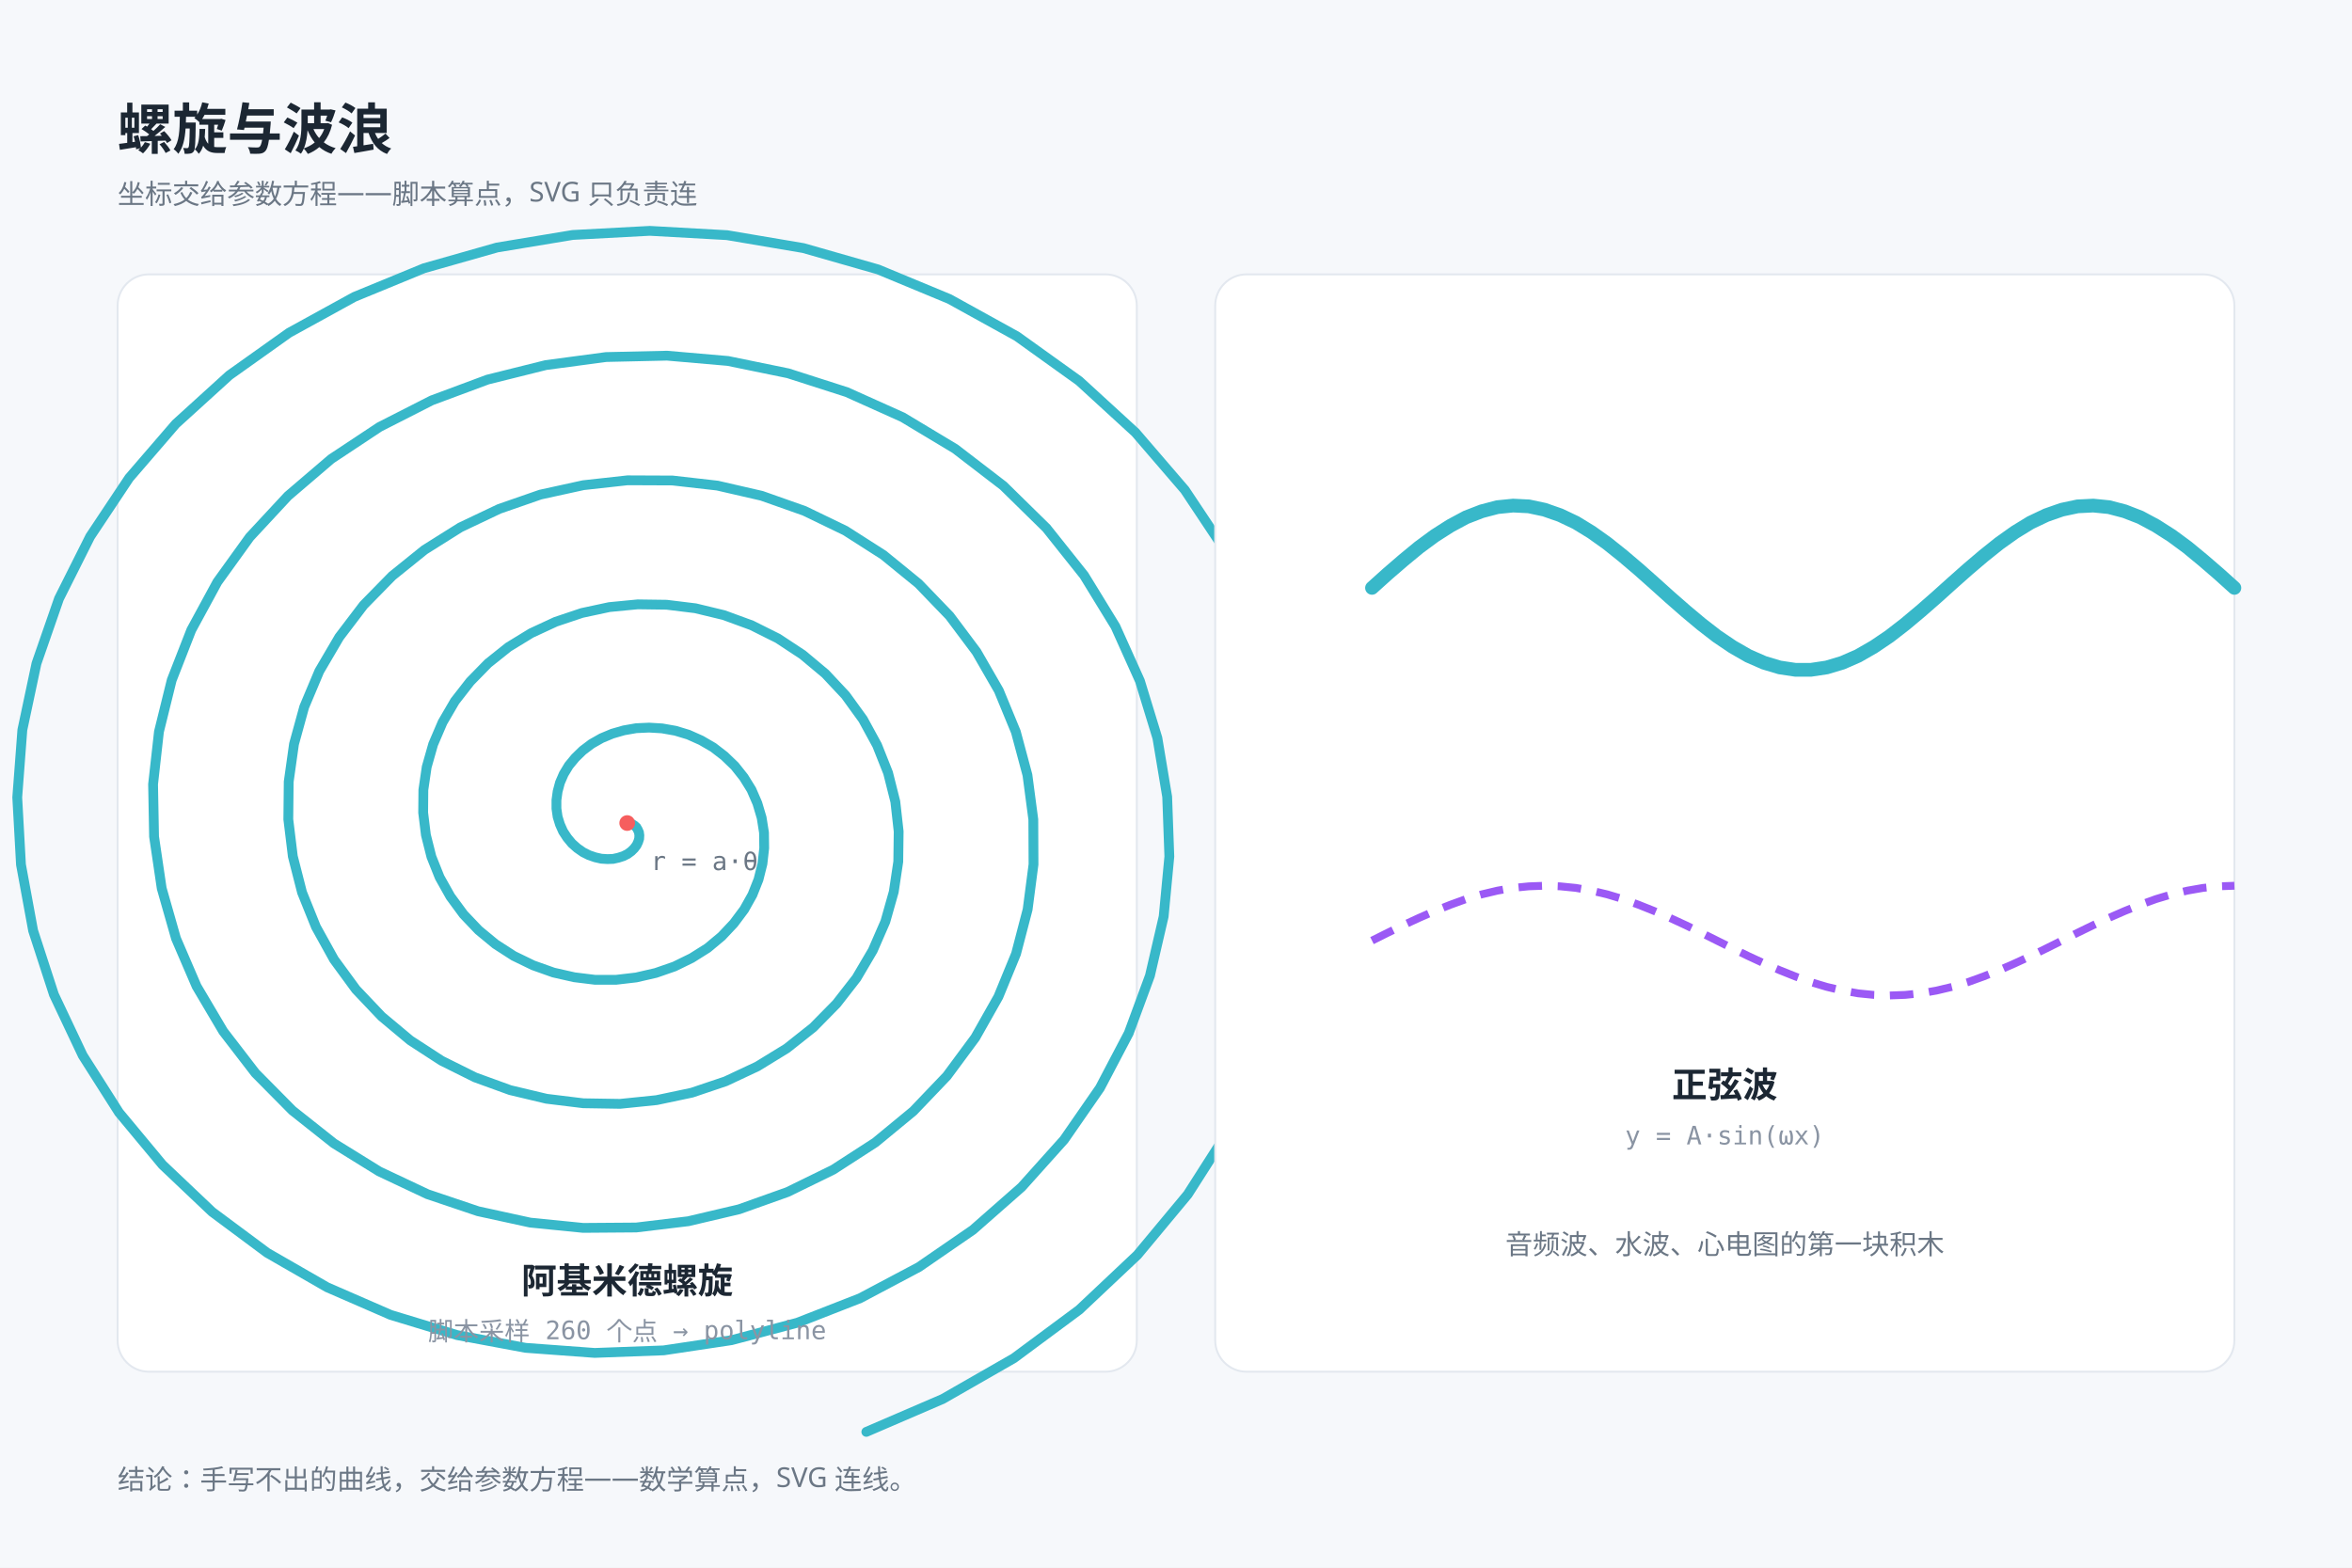
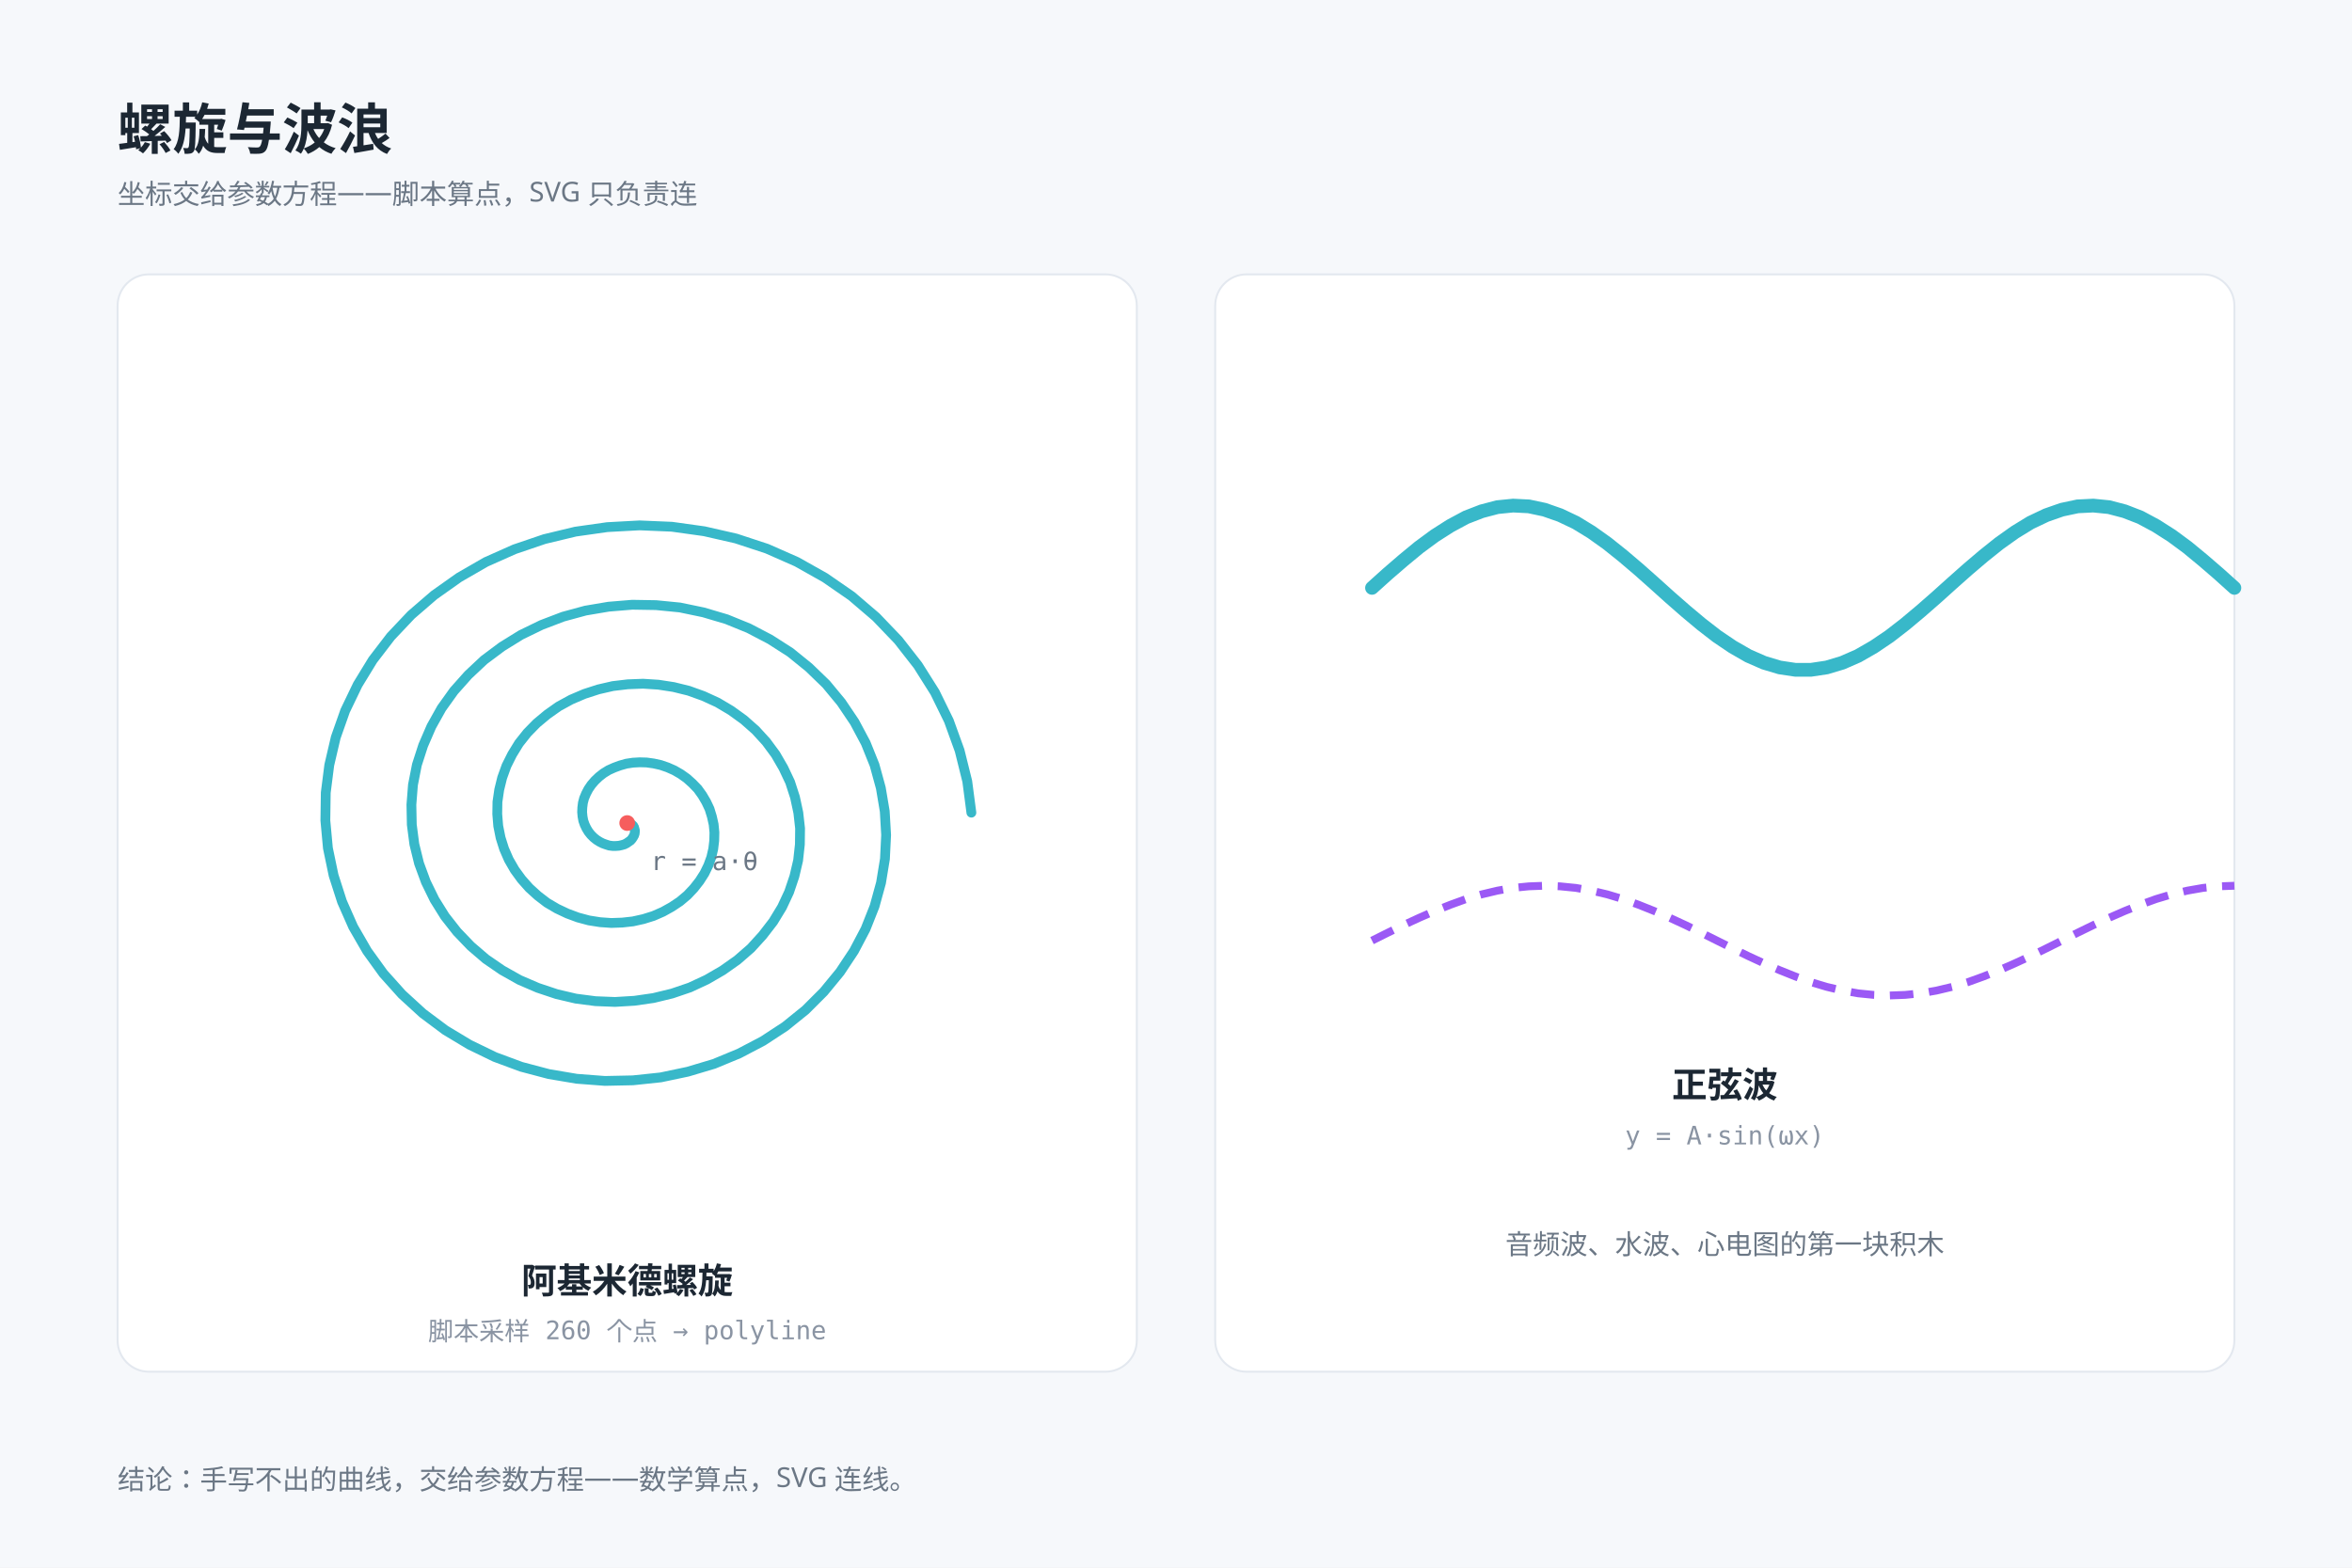
<svg xmlns="http://www.w3.org/2000/svg" width="1200" height="800" viewBox="0 0 1200 800" font-family="PingFang SC, Hiragino Sans GB, Microsoft YaHei, sans-serif">
  <rect width="1200" height="800" fill="#f6f8fb" />
  <text x="60" y="76" font-size="28" font-weight="700" fill="#1c2733">螺旋与波浪</text>
  <text x="60" y="104" font-size="14" fill="#6b7785">坐标交给参数方程——脚本算点，SVG 只负责连</text>
  <g>
    <rect x="60" y="140" width="520" height="560" rx="16" fill="#ffffff" stroke="#e3e8ef" />
-     <path d="M 320.0 420.0 L 321.3 420.1 L 322.6 420.6 L 323.7 421.3 L 324.7 422.2 L 325.4 423.4 L 326.0 424.8 L 326.2 426.3 L 326.1 428.0 L 325.6 429.6 L 324.8 431.3 L 323.6 432.9 L 322.1 434.4 L 320.2 435.8 L 318.0 436.9 L 315.5 437.7 L 312.8 438.3 L 309.9 438.4 L 306.8 438.2 L 303.7 437.5 L 300.5 436.4 L 297.5 434.9 L 294.5 432.8 L 291.8 430.4 L 289.4 427.5 L 287.3 424.3 L 285.7 420.7 L 284.5 416.8 L 283.9 412.6 L 283.9 408.3 L 284.5 403.9 L 285.7 399.4 L 287.6 395.0 L 290.2 390.7 L 293.5 386.7 L 297.3 383.0 L 301.8 379.6 L 306.9 376.7 L 312.4 374.4 L 318.3 372.7 L 324.6 371.6 L 331.2 371.3 L 337.8 371.7 L 344.6 372.9 L 351.2 374.9 L 357.7 377.8 L 363.9 381.4 L 369.6 385.8 L 374.9 390.9 L 379.5 396.7 L 383.4 403.0 L 386.4 409.9 L 388.6 417.3 L 389.8 424.9 L 389.9 432.8 L 389.0 440.8 L 387.0 448.8 L 383.9 456.6 L 379.7 464.1 L 374.4 471.2 L 368.2 477.8 L 361.0 483.8 L 352.9 488.9 L 344.1 493.2 L 334.6 496.5 L 324.6 498.8 L 314.3 500.0 L 303.6 500.0 L 293.0 498.7 L 282.4 496.3 L 272.0 492.6 L 262.1 487.8 L 252.8 481.8 L 244.2 474.7 L 236.5 466.6 L 229.8 457.5 L 224.3 447.7 L 220.1 437.2 L 217.3 426.1 L 215.9 414.7 L 216.0 403.1 L 217.7 391.4 L 221.0 379.8 L 225.8 368.6 L 232.1 357.8 L 239.9 347.8 L 249.0 338.5 L 259.4 330.2 L 271.0 323.1 L 283.5 317.3 L 296.9 312.8 L 310.9 309.8 L 325.4 308.4 L 340.1 308.6 L 354.8 310.4 L 369.3 313.9 L 383.5 319.1 L 396.9 325.8 L 409.5 334.1 L 421.1 343.8 L 431.4 354.8 L 440.3 367.1 L 447.5 380.3 L 453.1 394.4 L 456.8 409.1 L 458.5 424.3 L 458.3 439.7 L 456.0 455.1 L 451.7 470.3 L 445.3 485.0 L 437.0 499.1 L 426.8 512.2 L 414.9 524.3 L 401.4 535.0 L 386.4 544.2 L 370.2 551.8 L 353.0 557.6 L 335.0 561.4 L 316.4 563.3 L 297.6 563.0 L 278.8 560.7 L 260.3 556.3 L 242.4 549.8 L 225.3 541.3 L 209.3 530.9 L 194.7 518.7 L 181.6 504.9 L 170.4 489.6 L 161.2 473.0 L 154.1 455.4 L 149.4 437.0 L 147.1 418.1 L 147.3 398.9 L 150.0 379.7 L 155.2 360.8 L 162.9 342.5 L 173.1 325.1 L 185.5 308.8 L 200.1 293.9 L 216.6 280.6 L 234.9 269.1 L 254.7 259.7 L 275.7 252.4 L 297.6 247.6 L 320.2 245.1 L 343.1 245.2 L 366.0 247.8 L 388.6 253.0 L 410.4 260.7 L 431.3 270.8 L 450.7 283.2 L 468.6 297.8 L 484.5 314.3 L 498.2 332.6 L 509.6 352.4 L 518.3 373.5 L 524.2 395.5 L 527.2 418.2 L 527.3 441.1 L 524.3 464.1 L 518.4 486.7 L 509.4 508.6 L 497.6 529.5 L 483.1 549.1 L 466.0 567.0 L 446.6 583.0 L 425.1 596.9 L 401.8 608.3 L 377.1 617.1 L 351.2 623.2 L 324.6 626.4 L 297.5 626.6 L 270.5 623.9 L 243.9 618.1 L 218.1 609.4 L 193.5 597.8 L 170.4 583.5 L 149.2 566.7 L 130.3 547.6 L 113.9 526.3 L 100.3 503.3 L 89.8 478.9 L 82.5 453.3 L 78.6 426.9 L 78.1 400.2 L 81.1 373.4 L 87.6 347.1 L 97.6 321.5 L 110.9 297.0 L 127.4 274.1 L 146.9 253.1 L 169.0 234.2 L 193.6 217.9 L 220.3 204.3 L 248.8 193.7 L 278.5 186.3 L 309.2 182.2 L 340.3 181.5 L 371.4 184.2 L 402.1 190.5 L 432.0 200.1 L 460.5 212.9 L 487.3 229.0 L 511.9 247.9 L 533.9 269.5 L 553.1 293.6 L 569.1 319.7 L 581.6 347.5 L 590.5 376.6 L 595.5 406.6 L 596.6 437.1 L 593.7 467.7 L 586.7 497.9 L 575.9 527.2 L 561.2 555.2 L 542.9 581.6 L 521.2 605.8 L 496.4 627.6 L 468.8 646.6 L 438.8 662.5 L 406.8 675.0 L 373.2 683.9 L 338.6 689.1 L 303.4 690.4 L 268.1 687.8 L 233.2 681.3 L 199.3 671.0 L 166.9 656.9 L 136.3 639.3 L 108.2 618.4 L 82.9 594.4 L 60.7 567.7 L 42.2 538.6 L 27.5 507.5 L 16.9 474.9 L 10.7 441.2 L 8.8 406.9 L 11.4 372.5 L 18.6 338.6 L 30.1 305.5 L 46.0 273.8 L 65.9 243.9 L 89.7 216.3 L 117.0 191.5 L 147.5 169.8 L 180.8 151.5 L 216.3 136.9 L 253.6 126.3 L 292.2 119.9 L 331.5 117.8 L 370.9 120.0 L 409.9 126.6 L 448.0 137.5 L 484.4 152.6 L 518.8 171.6 L 550.6 194.4 L 579.3 220.7 L 604.5 250.0 L 625.8 282.0 L 642.8 316.3 L 655.2 352.4 L 662.9 389.6 L 665.7 427.7 L 663.6 465.9 L 656.4 503.7 L 644.3 540.6 L 627.4 576.0 L 606.0 609.5 L 580.3 640.4 L 550.6 668.4 L 517.3 693.1 L 481.0 713.9 L 442.0 730.7" fill="none" stroke="#38b8c9" stroke-width="5" stroke-linecap="round" />
+     <path d="M 320.0 420.0 L 320.7 420.1 L 321.4 420.3 L 322.0 420.6 L 322.6 421.0 L 323.1 421.5 L 323.5 422.2 L 323.7 422.9 L 323.9 423.7 L 323.9 424.5 L 323.8 425.4 L 323.5 426.3 L 323.0 427.2 L 322.4 428.1 L 321.7 428.9 L 320.7 429.6 L 319.7 430.3 L 318.5 430.9 L 317.1 431.3 L 315.7 431.6 L 314.2 431.7 L 312.6 431.7 L 310.9 431.5 L 309.3 431.0 L 307.6 430.4 L 306.0 429.6 L 304.4 428.6 L 302.9 427.4 L 301.5 426.0 L 300.3 424.5 L 299.2 422.7 L 298.3 420.8 L 297.6 418.8 L 297.2 416.6 L 297.0 414.4 L 297.1 412.1 L 297.4 409.7 L 298.0 407.4 L 299.0 405.0 L 300.2 402.7 L 301.7 400.5 L 303.5 398.4 L 305.6 396.4 L 307.9 394.6 L 310.5 393.0 L 313.4 391.7 L 316.4 390.6 L 319.6 389.7 L 322.9 389.2 L 326.4 389.0 L 329.9 389.1 L 333.5 389.6 L 337.1 390.4 L 340.6 391.6 L 344.0 393.1 L 347.3 395.0 L 350.4 397.2 L 353.3 399.8 L 356.0 402.6 L 358.3 405.8 L 360.3 409.2 L 362.0 412.8 L 363.2 416.7 L 364.1 420.7 L 364.5 424.8 L 364.4 429.0 L 363.9 433.2 L 362.9 437.5 L 361.4 441.6 L 359.4 445.7 L 356.9 449.6 L 354.0 453.3 L 350.7 456.8 L 346.9 460.0 L 342.7 462.8 L 338.2 465.3 L 333.4 467.4 L 328.3 469.0 L 322.9 470.2 L 317.5 470.8 L 311.9 471.0 L 306.2 470.6 L 300.5 469.7 L 294.9 468.2 L 289.5 466.2 L 284.2 463.7 L 279.1 460.7 L 274.4 457.1 L 270.0 453.1 L 266.1 448.7 L 262.6 443.9 L 259.6 438.7 L 257.2 433.2 L 255.4 427.5 L 254.2 421.5 L 253.7 415.4 L 253.8 409.2 L 254.7 403.0 L 256.2 396.9 L 258.4 390.8 L 261.3 385.0 L 264.8 379.3 L 269.0 374.0 L 273.8 369.1 L 279.2 364.6 L 285.0 360.5 L 291.4 357.0 L 298.2 354.1 L 305.3 351.8 L 312.7 350.1 L 320.3 349.2 L 328.1 348.9 L 335.9 349.4 L 343.7 350.6 L 351.4 352.5 L 358.9 355.2 L 366.1 358.5 L 373.0 362.6 L 379.5 367.3 L 385.5 372.6 L 390.9 378.5 L 395.7 385.0 L 399.7 391.9 L 403.1 399.1 L 405.6 406.8 L 407.3 414.7 L 408.2 422.7 L 408.1 430.9 L 407.2 439.1 L 405.3 447.2 L 402.6 455.2 L 399.0 462.9 L 394.5 470.3 L 389.1 477.3 L 383.1 483.9 L 376.2 489.9 L 368.7 495.2 L 360.6 499.9 L 352.0 503.9 L 342.9 507.0 L 333.4 509.3 L 323.7 510.7 L 313.8 511.3 L 303.8 510.9 L 293.8 509.6 L 284.0 507.3 L 274.4 504.1 L 265.1 500.1 L 256.2 495.1 L 247.9 489.4 L 240.2 482.8 L 233.2 475.5 L 227.0 467.6 L 221.7 459.1 L 217.3 450.1 L 213.8 440.6 L 211.4 430.8 L 210.1 420.8 L 209.9 410.6 L 210.7 400.5 L 212.7 390.3 L 215.9 380.4 L 220.1 370.7 L 225.3 361.4 L 231.6 352.6 L 238.9 344.4 L 247.0 336.8 L 256.1 330.0 L 265.8 324.0 L 276.3 318.9 L 287.3 314.7 L 298.7 311.6 L 310.5 309.6 L 322.6 308.6 L 334.7 308.8 L 346.9 310.0 L 358.9 312.5 L 370.7 316.0 L 382.0 320.6 L 392.9 326.3 L 403.2 332.9 L 412.7 340.6 L 421.5 349.1 L 429.2 358.4 L 436.0 368.5 L 441.7 379.2 L 446.2 390.4 L 449.4 402.1 L 451.4 414.0 L 452.1 426.1 L 451.5 438.3 L 449.5 450.5 L 446.2 462.5 L 441.6 474.1 L 435.7 485.3 L 428.6 496.0 L 420.3 506.1 L 411.0 515.4 L 400.6 523.8 L 389.3 531.2 L 377.1 537.6 L 364.3 542.9 L 350.9 546.9 L 337.1 549.8 L 322.9 551.3 L 308.6 551.6 L 294.2 550.5 L 280.0 548.1 L 266.0 544.4 L 252.5 539.4 L 239.5 533.1 L 227.2 525.7 L 215.7 517.1 L 205.1 507.4 L 195.6 496.8 L 187.3 485.3 L 180.2 473.0 L 174.5 460.1 L 170.2 446.7 L 167.3 432.8 L 166.0 418.7 L 166.2 404.5 L 168.0 390.4 L 171.3 376.3 L 176.1 362.7 L 182.5 349.4 L 190.2 336.8 L 199.4 324.8 L 209.8 313.8 L 221.5 303.7 L 234.2 294.7 L 247.9 286.8 L 262.5 280.3 L 277.8 275.1 L 293.6 271.3 L 309.8 269.0 L 326.3 268.1 L 342.8 268.8 L 359.3 271.1 L 375.5 274.8 L 391.3 280.0 L 406.5 286.7 L 420.9 294.8 L 434.5 304.2 L 447.0 314.9 L 458.3 326.7 L 468.3 339.5 L 477.0 353.3 L 484.1 367.8 L 489.6 383.0 L 493.5 398.7 L 495.6 414.7" fill="none" stroke="#38b8c9" stroke-width="5" stroke-linecap="round" />
    <circle cx="320" cy="420" r="4" fill="#f65e5e" />
    <text x="332" y="444" font-size="13" fill="#6b7785" font-family="SFMono-Regular, Menlo, monospace">r = a·θ</text>
    <text x="320" y="660" font-size="18" font-weight="600" fill="#1c2733" text-anchor="middle">阿基米德螺旋</text>
    <text x="320" y="684" font-size="13" fill="#8a94a3" text-anchor="middle" font-family="SFMono-Regular, Menlo, monospace">脚本采样 260 个点 → polyline</text>
  </g>
  <g>
    <rect x="620" y="140" width="520" height="560" rx="16" fill="#ffffff" stroke="#e3e8ef" />
    <path d="M 700 300 L 700 300.0 L 708 292.8 L 716 285.9 L 724 279.3 L 732 273.4 L 740 268.3 L 748 264.0 L 756 260.9 L 764 258.8 L 772 258.0 L 780 258.4 L 788 260.1 L 796 262.9 L 804 266.7 L 812 271.6 L 820 277.3 L 828 283.7 L 836 290.5 L 844 297.6 L 852 304.8 L 860 311.8 L 868 318.5 L 876 324.7 L 884 330.1 L 892 334.7 L 900 338.2 L 908 340.6 L 916 341.8 L 924 341.8 L 932 340.6 L 940 338.2 L 948 334.7 L 956 330.1 L 964 324.7 L 972 318.5 L 980 311.8 L 988 304.8 L 996 297.6 L 1004 290.5 L 1012 283.7 L 1020 277.3 L 1028 271.6 L 1036 266.7 L 1044 262.9 L 1052 260.1 L 1060 258.4 L 1068 258.0 L 1076 258.8 L 1084 260.9 L 1092 264.0 L 1100 268.3 L 1108 273.4 L 1116 279.3 L 1124 285.9 L 1132 292.8 L 1140 300.0" fill="none" stroke="#38b8c9" stroke-width="7" stroke-linecap="round" />
    <path d="M 700 480 L 700 480.0 L 708 476.0 L 716 472.1 L 724 468.4 L 732 464.9 L 740 461.7 L 748 458.8 L 756 456.4 L 764 454.5 L 772 453.1 L 780 452.3 L 788 452.0 L 796 452.3 L 804 453.1 L 812 454.5 L 820 456.4 L 828 458.8 L 836 461.7 L 844 464.9 L 852 468.4 L 860 472.1 L 868 476.0 L 876 480.0 L 884 484.0 L 892 487.9 L 900 491.6 L 908 495.1 L 916 498.3 L 924 501.2 L 932 503.6 L 940 505.5 L 948 506.9 L 956 507.7 L 964 508.0 L 972 507.7 L 980 506.9 L 988 505.5 L 996 503.6 L 1004 501.2 L 1012 498.3 L 1020 495.1 L 1028 491.6 L 1036 487.9 L 1044 484.0 L 1052 480.0 L 1060 476.0 L 1068 472.1 L 1076 468.4 L 1084 464.9 L 1092 461.7 L 1100 458.8 L 1108 456.4 L 1116 454.5 L 1124 453.1 L 1132 452.3 L 1140 452.0" fill="none" stroke="#9b59f5" stroke-width="4" stroke-dasharray="12 8" />
    <text x="880" y="560" font-size="18" font-weight="600" fill="#1c2733" text-anchor="middle">正弦波</text>
    <text x="880" y="584" font-size="13" fill="#8a94a3" text-anchor="middle" font-family="SFMono-Regular, Menlo, monospace">y = A·sin(ωx)</text>
    <text x="880" y="640" font-size="14" fill="#6b7785" text-anchor="middle">音频波、水波、心电图的第一块积木</text>
  </g>
  <text x="60" y="760" font-size="14" fill="#6b7785">结论：手写不出的曲线，交给参数方程——数学算点，SVG 连线。</text>
</svg>
